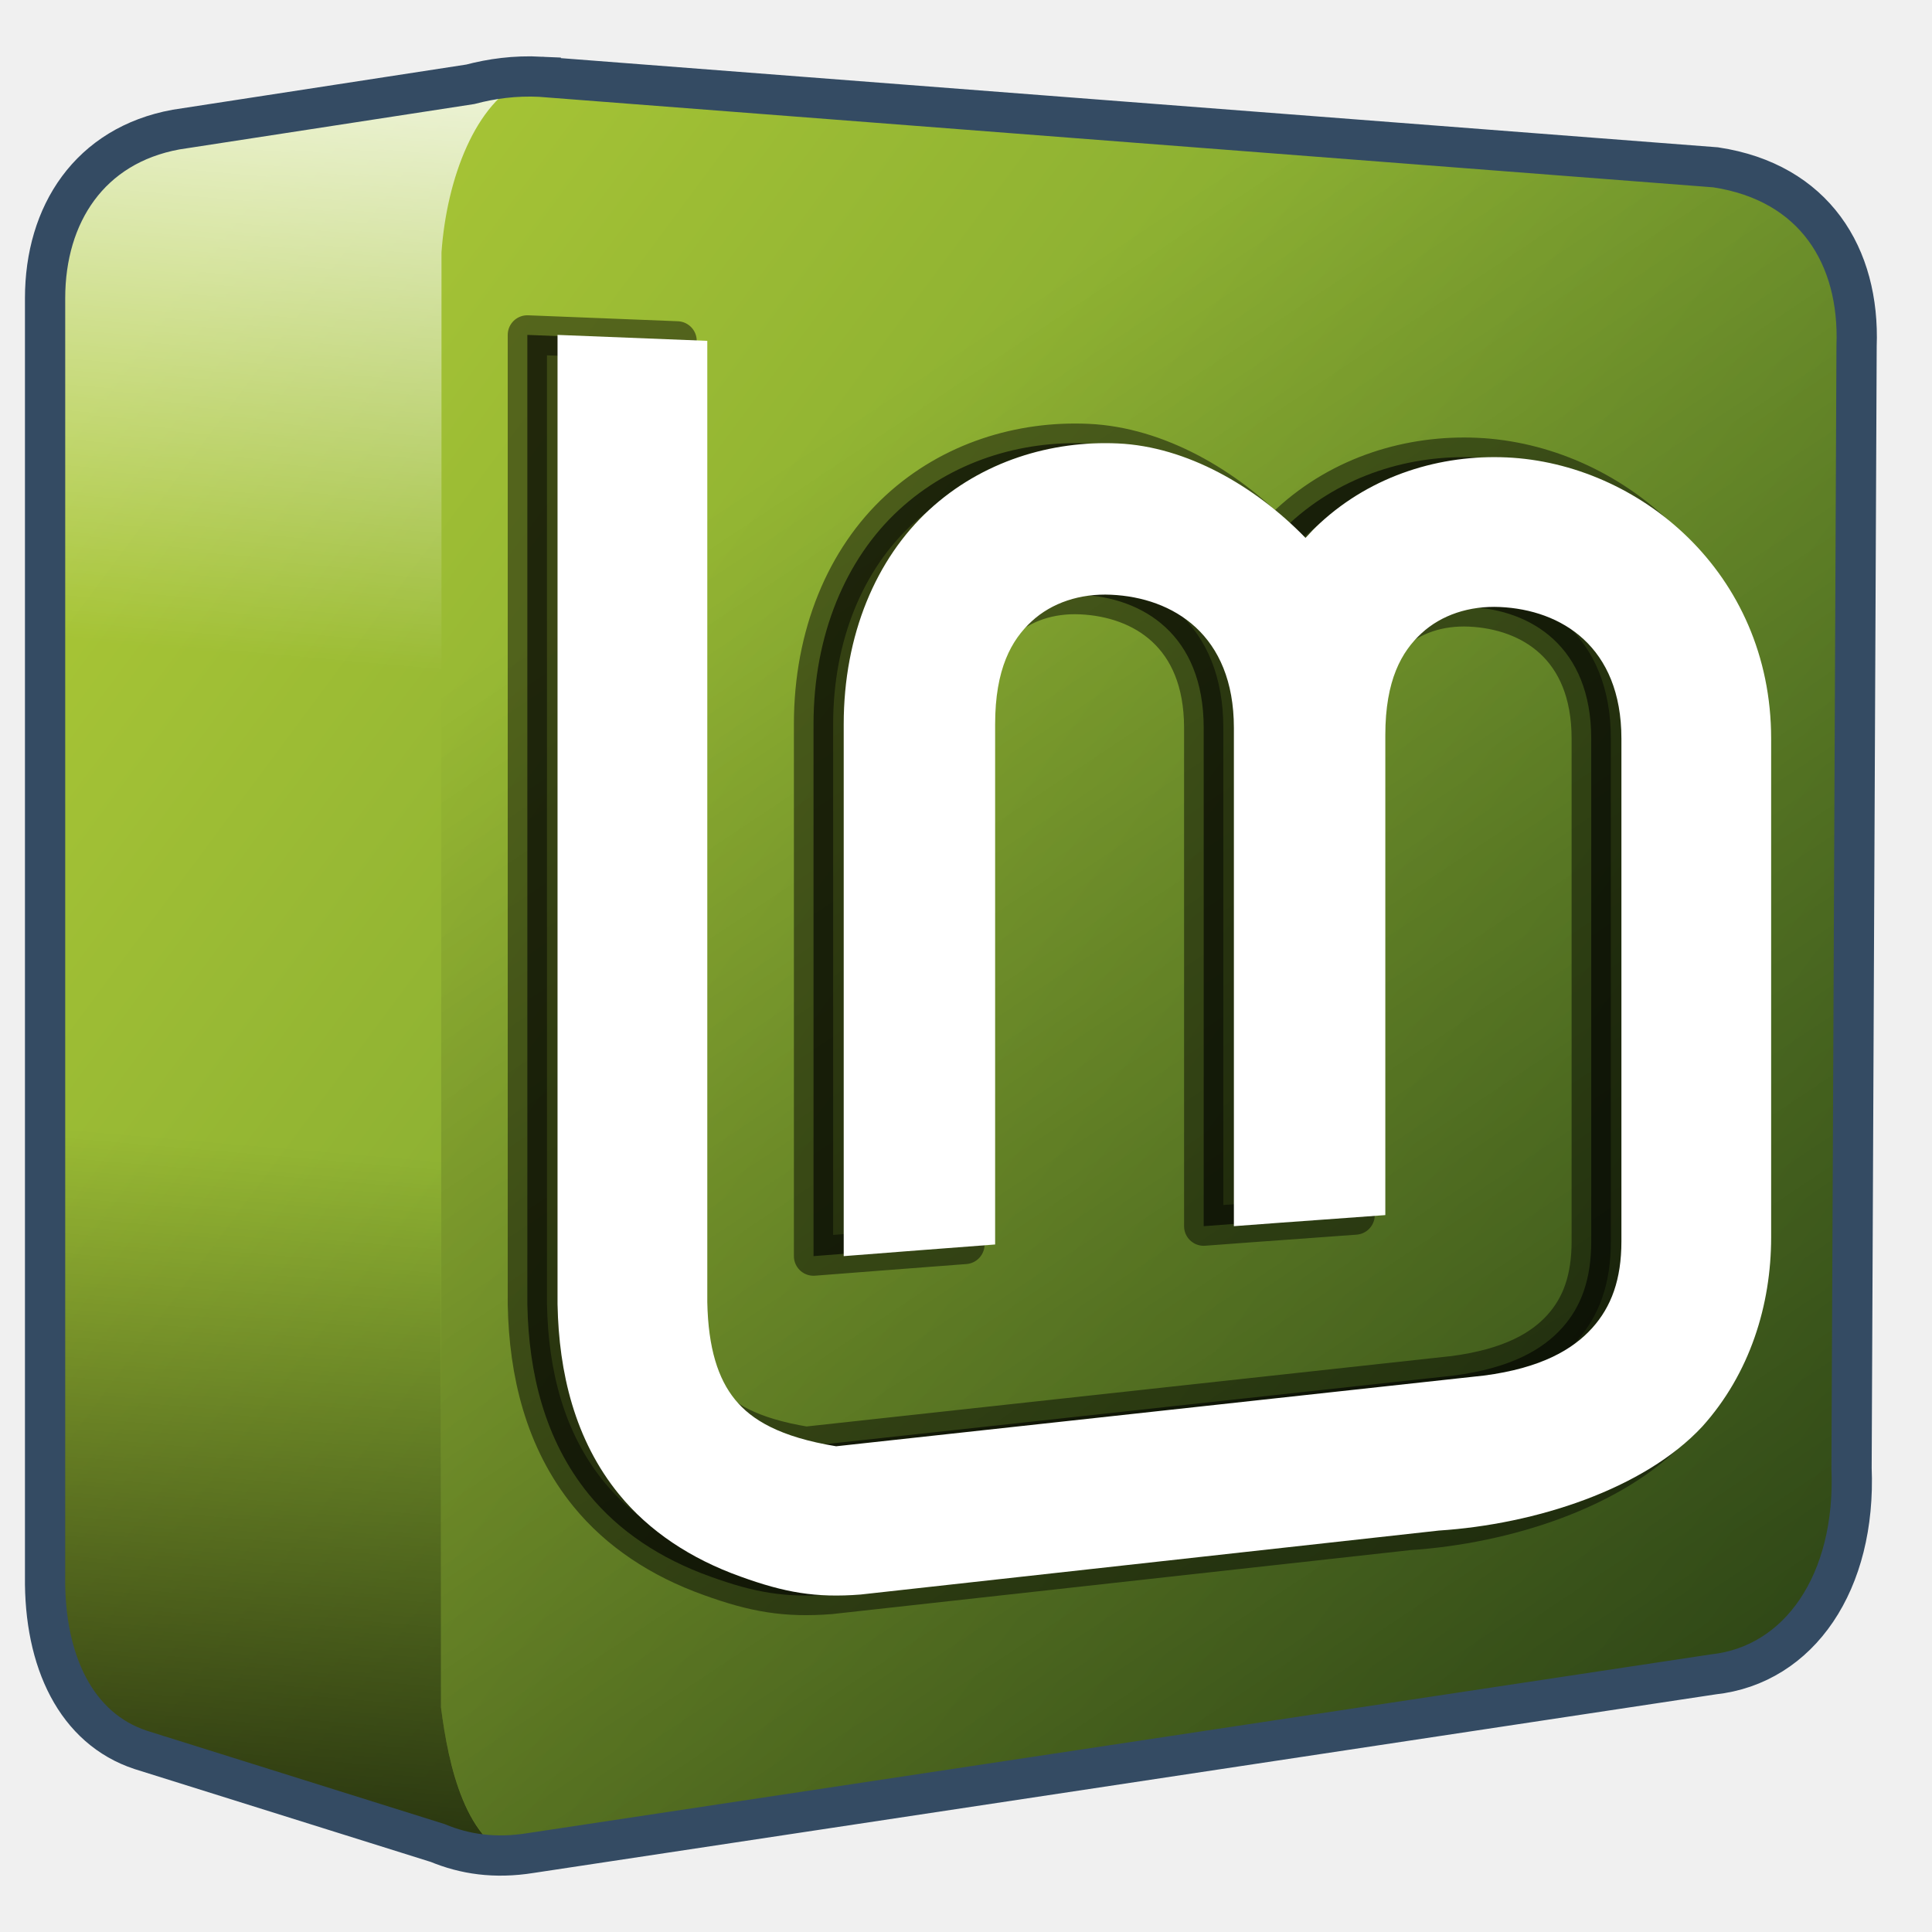
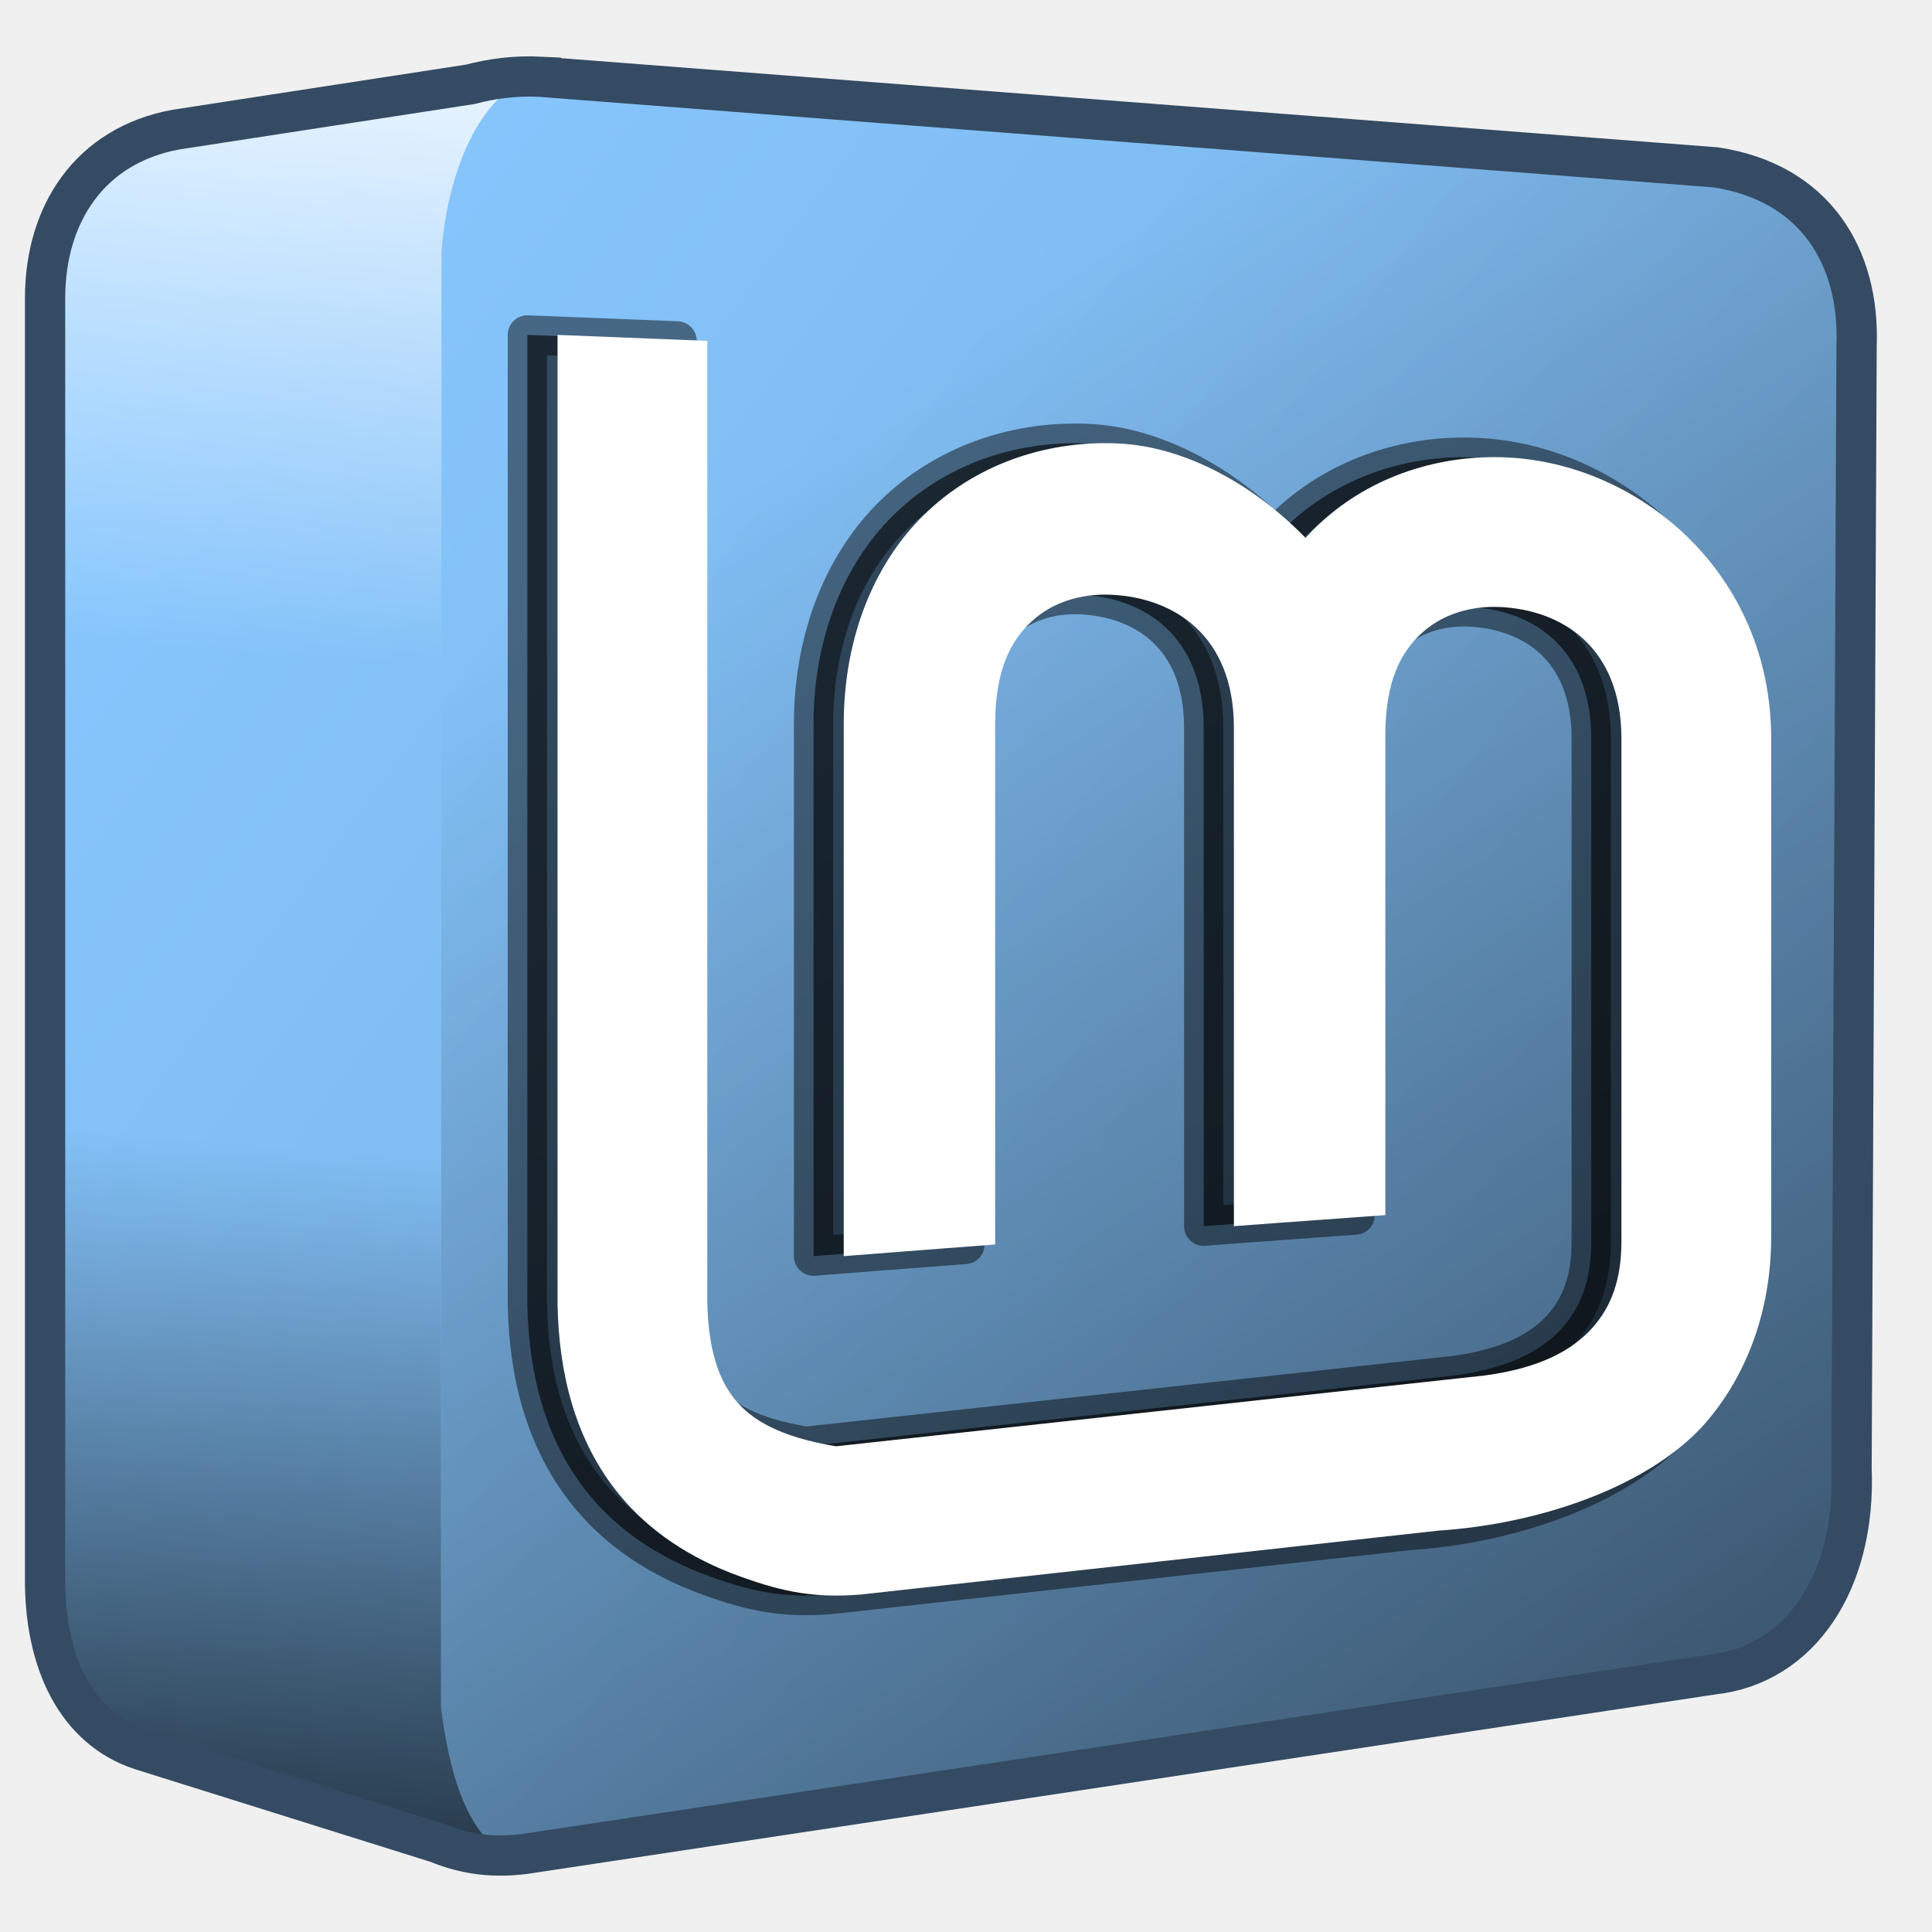
- <svg xmlns="http://www.w3.org/2000/svg" xmlns:xlink="http://www.w3.org/1999/xlink" width="128" height="128" id="svg6934" version="1.0">
+ <svg xmlns="http://www.w3.org/2000/svg" xmlns:xlink="http://www.w3.org/1999/xlink" width="136.533" height="136.533" id="svg6934" version="1.0">
  <defs id="defs6936">
-     <linearGradient xlink:href="#linearGradient5316-39" id="linearGradient31113" gradientUnits="userSpaceOnUse" gradientTransform="translate(-112.7866,-33.91079)" x1="275.291" y1="1103.735" x2="275.291" y2="1121.616" />
-     <linearGradient id="linearGradient5316-39">
-       <stop style="stop-color:#aac736;stop-opacity:1;" offset="0" id="stop5320-84" />
-       <stop style="stop-color:#5d8b2c;stop-opacity:1;" offset="1" id="stop5322-5" />
-     </linearGradient>
-     <linearGradient xlink:href="#linearGradient5165-7-9-8-2-1" id="linearGradient31115" gradientUnits="userSpaceOnUse" gradientTransform="translate(-112.7866,-33.91079)" x1="275.291" y1="1094.01" x2="275.291" y2="1117.152" />
-     <linearGradient id="linearGradient5165-7-9-8-2-1">
-       <stop id="stop5167-4-8-6-9-4" style="stop-color:#ffffff;stop-opacity:1" offset="0" />
-       <stop id="stop5169-5-5-2-9-90" style="stop-color:#ffffff;stop-opacity:0" offset="1" />
-     </linearGradient>
-     <linearGradient xlink:href="#linearGradient5316-39" id="linearGradient31117" gradientUnits="userSpaceOnUse" gradientTransform="translate(-112.7866,-33.91079)" x1="280.654" y1="1100.665" x2="292.696" y2="1118.873" />
-     <linearGradient xlink:href="#linearGradient5344-4" id="linearGradient31119" gradientUnits="userSpaceOnUse" gradientTransform="translate(-112.7866,-33.91079)" x1="317.945" y1="1142.476" x2="283.82" y2="1103.801" />
-     <linearGradient id="linearGradient5344-4">
-       <stop style="stop-color:#000000;stop-opacity:1;" offset="0" id="stop5346-96" />
-       <stop style="stop-color:#000000;stop-opacity:0;" offset="1" id="stop5348-31" />
-     </linearGradient>
-     <linearGradient xlink:href="#linearGradient5344-4" id="linearGradient3133" gradientUnits="userSpaceOnUse" gradientTransform="matrix(5.334059,0,0,5.334059,-1451.533,-5864.53)" x1="317.945" y1="1142.476" x2="283.82" y2="1103.801" />
-     <linearGradient xlink:href="#linearGradient5316-39" id="linearGradient3136" gradientUnits="userSpaceOnUse" gradientTransform="matrix(5.334059,0,0,5.334059,-1451.533,-5864.53)" x1="280.654" y1="1100.665" x2="292.696" y2="1118.873" />
-     <linearGradient xlink:href="#linearGradient5165-7-9-8-2-1" id="linearGradient3139" gradientUnits="userSpaceOnUse" gradientTransform="matrix(5.334059,0,0,5.334059,-1451.533,-5864.53)" x1="275.291" y1="1094.01" x2="275.291" y2="1117.152" />
-     <linearGradient xlink:href="#linearGradient5316-39" id="linearGradient3142" gradientUnits="userSpaceOnUse" gradientTransform="matrix(5.334059,0,0,5.334059,-1451.533,-5864.53)" x1="275.291" y1="1103.735" x2="275.291" y2="1121.616" />
-     <linearGradient xlink:href="#linearGradient5344" id="linearGradient3105" x1="7.953" y1="2.242" x2="13.667" y2="-64.465" gradientUnits="userSpaceOnUse" gradientTransform="translate(-4.0351795e-8,140)" />
+     <linearGradient xlink:href="#linearGradient5344" id="linearGradient3105" x1="7.953" y1="2.242" x2="13.667" y2="-64.465" gradientUnits="userSpaceOnUse" gradientTransform="matrix(1.066667,0,0,1.066667,-4.3041915e-8,149.3333)" />
    <linearGradient id="linearGradient5344">
      <stop style="stop-color:#000000;stop-opacity:1;" offset="0" id="stop5346" />
      <stop style="stop-color:#000000;stop-opacity:0;" offset="1" id="stop5348" />
    </linearGradient>
-     <linearGradient xlink:href="#linearGradient5165-7-9-8-2" id="linearGradient3103" x1="22.934" y1="-144.768" x2="18.619" y2="-96.332" gradientUnits="userSpaceOnUse" gradientTransform="translate(-4.0351795e-8,140)" />
+     <linearGradient xlink:href="#linearGradient5165-7-9-8-2" id="linearGradient3103" x1="22.934" y1="-144.768" x2="18.619" y2="-96.332" gradientUnits="userSpaceOnUse" gradientTransform="matrix(1.066667,0,0,1.066667,-4.3041915e-8,149.3333)" />
    <linearGradient id="linearGradient5165-7-9-8-2">
      <stop id="stop5167-4-8-6-9" style="stop-color:#ffffff;stop-opacity:1" offset="0" />
      <stop id="stop5169-5-5-2-9" style="stop-color:#ffffff;stop-opacity:0" offset="1" />
    </linearGradient>
-     <linearGradient xlink:href="#linearGradient5344" id="linearGradient3107" gradientUnits="userSpaceOnUse" gradientTransform="matrix(5.334064,0,0,5.334064,-1451.48,-5864.557)" x1="305.234" y1="1137.068" x2="283.351" y2="1104.202" />
-     <linearGradient id="linearGradient3069">
-       <stop style="stop-color:#000000;stop-opacity:1;" offset="0" id="stop3071" />
-       <stop style="stop-color:#000000;stop-opacity:0;" offset="1" id="stop3073" />
+     <linearGradient xlink:href="#linearGradient5344" id="linearGradient3107" gradientUnits="userSpaceOnUse" gradientTransform="matrix(5.689668,0,0,5.689668,-1548.245,-6255.528)" x1="305.234" y1="1137.068" x2="283.351" y2="1104.202" />
+     <linearGradient xlink:href="#linearGradient5316" id="linearGradient4454" x1="6.596" y1="25.087" x2="117.487" y2="107.414" gradientUnits="userSpaceOnUse" gradientTransform="scale(1.066667)" />
+     <linearGradient id="linearGradient5316">
+       <stop style="stop-color:#87c7ff;stop-opacity:1;" offset="0" id="stop5320" />
+       <stop style="stop-color:#74aadb;stop-opacity:1;" offset="1" id="stop5322" />
    </linearGradient>
-     <linearGradient xlink:href="#linearGradient14753-0" id="linearGradient6334" gradientUnits="userSpaceOnUse" gradientTransform="matrix(2.666665,0,0,2.666665,-1276.412,-2513.194)" x1="490.625" y1="954.612" x2="541.625" y2="962.612" />
-     <linearGradient id="linearGradient14753-0">
-       <stop style="stop-color:#ffffff;stop-opacity:1;" offset="0" id="stop14755-1" />
-       <stop style="stop-color:#000000;stop-opacity:1;" offset="1" id="stop14757-7" />
-     </linearGradient>
-     <linearGradient xlink:href="#linearGradient14753-0" id="linearGradient6337" gradientUnits="userSpaceOnUse" gradientTransform="matrix(2.666665,0,0,2.666665,-1270.402,-2513.194)" x1="500.543" y1="947.931" x2="510.089" y2="961.543" />
-     <linearGradient id="linearGradient3108">
-       <stop style="stop-color:#ffffff;stop-opacity:1;" offset="0" id="stop3110" />
-       <stop style="stop-color:#000000;stop-opacity:1;" offset="1" id="stop3112" />
-     </linearGradient>
-     <linearGradient xlink:href="#linearGradient14705-0" id="linearGradient6340" gradientUnits="userSpaceOnUse" gradientTransform="matrix(2.666665,0,0,2.666665,-1294.019,-1580.816)" x1="501.25" y1="961.112" x2="501.25" y2="977.987" />
-     <linearGradient id="linearGradient14705-0">
-       <stop style="stop-color:#e9b551;stop-opacity:1;" offset="0" id="stop14707-7" />
-       <stop style="stop-color:#b48739;stop-opacity:1;" offset="1" id="stop14709-0" />
-     </linearGradient>
-     <linearGradient y2="977.987" x2="501.25" y1="961.112" x1="501.25" gradientTransform="matrix(2.666665,0,0,2.666665,-1276.412,-2513.194)" gradientUnits="userSpaceOnUse" id="linearGradient3121" xlink:href="#linearGradient14705-0" />
-     <linearGradient xlink:href="#linearGradient5316-39" id="linearGradient4454" x1="6.596" y1="25.087" x2="117.487" y2="107.414" gradientUnits="userSpaceOnUse" />
  </defs>
  <g id="layer1">
-     <path style="fill:url(#linearGradient4454);fill-opacity:1;fill-rule:evenodd;stroke:none" d="m 34.219,5.063 c -1.329,0.055 -2.551,0.28 -3.656,0.625 l -18.344,2.719 -0.5,0 0,0.188 C 6.003,9.643 3.062,14.186 3.062,19.75 l 0,84.687 c -0.07,5.652 2.05,10.095 6.312,11.5 l 18.969,5.938 c 0.021,0.01 0.042,0.021 0.062,0.031 1.893,0.909 4.164,1.232 6.781,0.812 l 78.281,-11.812 c 5.721,-0.62 9.467,-6.064 9.156,-13.625 l 0.406,-74.281 c 0.222,-5.965 -2.802,-10.976 -9.344,-11.969 l -77.844,-5.938 c -0.556,-0.027 -1.103,-0.053 -1.625,-0.031 z" id="path30949" />
-     <path id="path4199" d="m 34.938,22.188 0,64.224 0.002,0.05 c 0.088,4.431 1.12,8.927 4.077,12.546 1.989,2.434 4.731,4.26 8.053,5.447 2.897,1.048 4.965,1.423 7.953,1.186 l 38.301,-4.237 c 6.407,-0.417 13.602,-2.744 17.458,-6.893 3.161,-3.513 4.561,-8.064 4.561,-12.536 l 0,-33.038 c 0,-11.04 -8.796,-18.236 -17.518,-18.632 -4.361,-0.198 -8.902,1.157 -12.374,4.357 -0.333,0.307 -0.65,0.635 -0.958,0.974 -3.322,-3.425 -7.87,-6.051 -12.426,-6.257 -4.41,-0.2 -9.002,1.17 -12.513,4.406 -3.511,3.236 -5.656,8.269 -5.656,14.198 l 0,35.239 c 1.234,-0.102 6.287,-0.485 10.032,-0.772 l 0,-34.467 c 0,-3.68 1.087,-5.59 2.423,-6.821 1.336,-1.231 3.207,-1.853 5.26,-1.759 4.105,0.186 8.135,2.637 8.135,8.817 l 0,33.017 c 5.039,-0.381 6.174,-0.443 10.033,-0.734 l 0,-31.8 c 0,-3.639 1.075,-5.528 2.396,-6.745 1.321,-1.218 3.17,-1.834 5.199,-1.742 4.059,0.184 8.047,2.61 8.047,8.721 l 0,33.308 c 0,2.517 -0.666,4.329 -1.934,5.737 -1.267,1.408 -3.363,2.658 -7.185,3.154 l -42.907,4.683 c -3.74,-0.611 -5.607,-1.756 -6.695,-3.088 -1.128,-1.381 -1.779,-3.404 -1.842,-6.453 l 0,-63.696 z" style="color:#000000;font-style:normal;font-variant:normal;font-weight:normal;font-stretch:normal;font-size:medium;line-height:normal;font-family:sans-serif;text-indent:0;text-align:start;text-decoration:none;text-decoration-line:none;text-decoration-style:solid;text-decoration-color:#000000;letter-spacing:normal;word-spacing:normal;text-transform:none;direction:ltr;block-progression:tb;writing-mode:lr-tb;baseline-shift:baseline;text-anchor:start;white-space:normal;clip-rule:nonzero;display:inline;overflow:visible;visibility:visible;opacity:1;isolation:auto;mix-blend-mode:normal;color-interpolation:sRGB;color-interpolation-filters:linearRGB;solid-color:#000000;solid-opacity:1;fill:#000000;fill-opacity:0.611;fill-rule:evenodd;stroke:#000000;stroke-width:2.6;stroke-linecap:round;stroke-linejoin:round;stroke-miterlimit:4;stroke-dasharray:none;stroke-dashoffset:0;stroke-opacity:0.465;color-rendering:auto;image-rendering:auto;shape-rendering:auto;text-rendering:auto;enable-background:accumulate" />
-     <path style="fill:url(#linearGradient3107);fill-rule:evenodd;stroke:none" d="M 29.25,16.719 29.219,113.125 c 0.449,3.458 1.408,8.125 4.344,9.75 0.527,-0.023 1.068,-0.067 1.625,-0.156 l 78.281,-11.812 c 5.721,-0.62 9.467,-6.064 9.156,-13.625 l 0.406,-74.281 c 0.222,-5.965 -2.802,-10.976 -9.344,-11.969 L 37.678,5.234 C 33.707,4.813 29.263,10.014 29.25,16.719 z M 30.156,122.5 c 0.648,0.172 1.315,0.326 2.031,0.375 z" id="path30953" />
-     <path style="fill:url(#linearGradient3103);fill-rule:evenodd;stroke:none;display:inline" d="m 34.781,5.313 -22.562,3.094 -0.5,0 0,0.188 C 6.003,9.643 3.062,14.186 3.062,19.75 l 0,25 26.188,0 0,-28.031 c 0.347,-4.917 2.274,-9.964 5.531,-11.406 z" id="path3073" />
-     <path style="fill:url(#linearGradient3105);fill-rule:evenodd;stroke:none;display:inline" d="m 3.062,68.406 0,36.031 c -0.07,5.652 2.05,10.095 6.312,11.5 l 17.656,6.031 7.5,1.312 c -3.711,-1.045 -4.817,-6.341 -5.312,-10.156 l 0,-44.719 -26.156,0 z" id="path3081" />
-     <path id="path30957" d="m 35.825,5.084 c -1.734,-0.085 -3.268,0.133 -4.667,0.501 L 11.655,8.586 c -5.715,1.049 -8.668,5.604 -8.668,11.168 l 0,84.678 c -0.07,5.652 2.072,10.097 6.334,11.502 l 19.669,6.167 c 1.792,0.74 3.775,1.051 6.168,0.667 l 78.344,-11.835 c 5.721,-0.619 9.478,-6.107 9.168,-13.668 l 0.333,-74.344 c 0.222,-5.965 -2.793,-10.842 -9.335,-11.835 L 35.825,5.086 z" style="fill:none;stroke:#344b63;stroke-width:2.667;stroke-linecap:butt;stroke-linejoin:miter;stroke-miterlimit:4;stroke-opacity:1;stroke-dasharray:none;display:inline" />
-     <path style="color:#000000;font-style:normal;font-variant:normal;font-weight:normal;font-stretch:normal;font-size:medium;line-height:normal;font-family:sans-serif;text-indent:0;text-align:start;text-decoration:none;text-decoration-line:none;text-decoration-style:solid;text-decoration-color:#000000;letter-spacing:normal;word-spacing:normal;text-transform:none;direction:ltr;block-progression:tb;writing-mode:lr-tb;baseline-shift:baseline;text-anchor:start;white-space:normal;clip-rule:nonzero;display:inline;overflow:visible;visibility:visible;opacity:1;isolation:auto;mix-blend-mode:normal;color-interpolation:sRGB;color-interpolation-filters:linearRGB;solid-color:#000000;solid-opacity:1;fill:#ffffff;fill-opacity:1;fill-rule:evenodd;stroke:none;stroke-width:9.69;stroke-linecap:butt;stroke-linejoin:miter;stroke-miterlimit:4;stroke-dasharray:none;stroke-dashoffset:0;stroke-opacity:1;color-rendering:auto;image-rendering:auto;shape-rendering:auto;text-rendering:auto;enable-background:accumulate" d="m 36.938,22.188 0,64.224 0.002,0.05 c 0.088,4.431 1.12,8.927 4.077,12.546 1.989,2.434 4.731,4.26 8.053,5.447 2.897,1.048 4.965,1.423 7.953,1.186 l 38.301,-4.237 c 6.407,-0.417 13.602,-2.744 17.458,-6.893 3.161,-3.513 4.561,-8.064 4.561,-12.536 l 0,-33.038 c 0,-11.04 -8.796,-18.236 -17.518,-18.632 -4.361,-0.198 -8.902,1.157 -12.374,4.357 -0.333,0.307 -0.65,0.635 -0.958,0.974 -3.322,-3.425 -7.87,-6.051 -12.426,-6.257 -4.41,-0.2 -9.002,1.17 -12.513,4.406 -3.511,3.236 -5.656,8.269 -5.656,14.198 l 0,35.239 c 1.234,-0.102 6.287,-0.485 10.032,-0.772 l 0,-34.467 c 0,-3.68 1.087,-5.59 2.423,-6.821 1.336,-1.231 3.207,-1.853 5.26,-1.759 4.105,0.186 8.135,2.637 8.135,8.817 l 0,33.017 c 5.039,-0.381 6.174,-0.443 10.033,-0.734 l 0,-31.8 c 0,-3.639 1.075,-5.528 2.396,-6.745 1.321,-1.218 3.17,-1.834 5.199,-1.742 4.059,0.184 8.047,2.61 8.047,8.721 l 0,33.308 c 0,2.517 -0.666,4.329 -1.934,5.737 -1.267,1.408 -3.363,2.658 -7.185,3.154 l -42.907,4.683 c -3.74,-0.611 -5.607,-1.756 -6.695,-3.088 -1.128,-1.381 -1.779,-3.404 -1.842,-6.453 l 0,-63.696 z" id="path4185" />
+     <path style="fill:url(#linearGradient4454);fill-opacity:1;fill-rule:evenodd;stroke:none;stroke-width:1.067" d="m 36.5,5.4 c -1.418,0.059 -2.721,0.298 -3.9,0.667 l -19.567,2.9 H 12.5 v 0.2 C 6.403,10.286 3.267,15.131 3.267,21.067 V 111.4 C 3.192,117.429 5.453,122.168 10,123.667 L 30.233,130 c 0.022,0.011 0.044,0.023 0.067,0.033 2.019,0.97 4.442,1.315 7.233,0.867 l 83.5,-12.6 c 6.102,-0.661 10.098,-6.468 9.767,-14.533 l 0.433,-79.233 c 0.237,-6.363 -2.988,-11.708 -9.967,-12.767 L 38.233,5.433 C 37.64,5.404 37.057,5.377 36.5,5.4 Z" id="path30949" />
+     <path id="path4199" d="m 37.267,23.668 v 68.506 l 0.002,0.053 c 0.094,4.727 1.195,9.522 4.349,13.383 2.122,2.597 5.047,4.544 8.59,5.81 3.09,1.118 5.296,1.518 8.483,1.265 l 40.855,-4.52 c 6.834,-0.445 14.509,-2.927 18.622,-7.353 3.371,-3.747 4.866,-8.601 4.866,-13.372 V 52.2 c 0,-11.776 -9.382,-19.451 -18.686,-19.874 -4.652,-0.211 -9.496,1.234 -13.199,4.648 -0.355,0.327 -0.694,0.677 -1.022,1.039 -3.543,-3.654 -8.395,-6.454 -13.254,-6.675 -4.704,-0.214 -9.603,1.248 -13.348,4.7 -3.745,3.452 -6.033,8.82 -6.033,15.144 V 88.771 c 1.317,-0.109 6.706,-0.518 10.701,-0.824 V 51.183 c 0,-3.925 1.159,-5.962 2.584,-7.276 1.425,-1.313 3.421,-1.976 5.61,-1.877 4.378,0.199 8.678,2.813 8.678,9.405 v 35.218 c 5.374,-0.406 6.586,-0.473 10.702,-0.783 V 51.95 c 0,-3.882 1.146,-5.896 2.555,-7.195 1.409,-1.299 3.381,-1.956 5.546,-1.858 4.33,0.197 8.583,2.784 8.583,9.302 V 87.728 c 0,2.685 -0.711,4.617 -2.063,6.12 -1.351,1.502 -3.587,2.835 -7.664,3.364 l -45.767,4.996 c -3.99,-0.652 -5.981,-1.873 -7.142,-3.293 -1.203,-1.473 -1.898,-3.63 -1.965,-6.883 v -67.943 z" style="color:#000000;font-style:normal;font-variant:normal;font-weight:normal;font-stretch:normal;font-size:medium;line-height:normal;font-family:sans-serif;text-indent:0;text-align:start;text-decoration:none;text-decoration-line:none;text-decoration-style:solid;text-decoration-color:#000000;letter-spacing:normal;word-spacing:normal;text-transform:none;writing-mode:lr-tb;direction:ltr;baseline-shift:baseline;text-anchor:start;white-space:normal;clip-rule:nonzero;display:inline;overflow:visible;visibility:visible;opacity:1;isolation:auto;mix-blend-mode:normal;color-interpolation:sRGB;color-interpolation-filters:linearRGB;solid-color:#000000;solid-opacity:1;fill:#000000;fill-opacity:0.611;fill-rule:evenodd;stroke:#000000;stroke-width:2.773;stroke-linecap:round;stroke-linejoin:round;stroke-miterlimit:4;stroke-dasharray:none;stroke-dashoffset:0;stroke-opacity:0.465;color-rendering:auto;image-rendering:auto;shape-rendering:auto;text-rendering:auto;enable-background:accumulate" />
+     <path style="fill:url(#linearGradient3107);fill-rule:evenodd;stroke:none;stroke-width:1.067" d="M 31.2,17.833 31.167,120.667 c 0.479,3.689 1.501,8.666 4.633,10.4 0.562,-0.024 1.139,-0.071 1.733,-0.167 l 83.5,-12.6 c 6.102,-0.661 10.098,-6.468 9.767,-14.533 l 0.433,-79.233 c 0.237,-6.363 -2.988,-11.708 -9.967,-12.767 L 40.19,5.583 C 35.954,5.134 31.214,10.682 31.2,17.833 Z m 0.967,112.833 c 0.691,0.183 1.402,0.348 2.167,0.4 z" id="path30953" />
+     <path style="display:inline;fill:url(#linearGradient3103);fill-rule:evenodd;stroke:none;stroke-width:1.067" d="m 37.1,5.667 -24.067,3.3 H 12.5 v 0.2 C 6.403,10.286 3.267,15.131 3.267,21.067 V 47.733 H 31.2 v -29.9 C 31.57,12.589 33.626,7.205 37.1,5.667 Z" id="path3073" />
+     <path style="display:inline;fill:url(#linearGradient3105);fill-rule:evenodd;stroke:none;stroke-width:1.067" d="M 3.267,72.967 V 111.4 C 3.192,117.429 5.453,122.168 10,123.667 l 18.833,6.433 8,1.4 C 32.875,130.385 31.695,124.737 31.167,120.667 v -47.7 z" id="path3081" />
+     <path id="path30957" d="M 38.213,5.423 C 36.363,5.332 34.728,5.566 33.235,5.958 L 12.432,9.159 C 6.336,10.278 3.186,15.136 3.186,21.071 v 90.324 c -0.075,6.029 2.21,10.77 6.756,12.269 l 20.981,6.578 c 1.912,0.79 4.027,1.121 6.579,0.712 l 83.567,-12.624 c 6.102,-0.66 10.11,-6.514 9.779,-14.579 l 0.356,-79.3 c 0.237,-6.363 -2.979,-11.565 -9.957,-12.624 L 38.213,5.425 Z" style="display:inline;fill:none;stroke:#344b63;stroke-width:2.845;stroke-linecap:butt;stroke-linejoin:miter;stroke-miterlimit:4;stroke-dasharray:none;stroke-opacity:1" />
+     <path style="color:#000000;font-style:normal;font-variant:normal;font-weight:normal;font-stretch:normal;font-size:medium;line-height:normal;font-family:sans-serif;text-indent:0;text-align:start;text-decoration:none;text-decoration-line:none;text-decoration-style:solid;text-decoration-color:#000000;letter-spacing:normal;word-spacing:normal;text-transform:none;writing-mode:lr-tb;direction:ltr;baseline-shift:baseline;text-anchor:start;white-space:normal;clip-rule:nonzero;display:inline;overflow:visible;visibility:visible;opacity:1;isolation:auto;mix-blend-mode:normal;color-interpolation:sRGB;color-interpolation-filters:linearRGB;solid-color:#000000;solid-opacity:1;fill:#ffffff;fill-opacity:1;fill-rule:evenodd;stroke:none;stroke-width:10.336;stroke-linecap:butt;stroke-linejoin:miter;stroke-miterlimit:4;stroke-dasharray:none;stroke-dashoffset:0;stroke-opacity:1;color-rendering:auto;image-rendering:auto;shape-rendering:auto;text-rendering:auto;enable-background:accumulate" d="m 39.401,23.668 v 68.506 l 0.002,0.053 c 0.094,4.727 1.195,9.522 4.349,13.383 2.122,2.597 5.047,4.544 8.59,5.81 3.09,1.118 5.296,1.518 8.483,1.265 l 40.855,-4.52 c 6.834,-0.445 14.509,-2.927 18.622,-7.353 3.371,-3.747 4.866,-8.601 4.866,-13.372 V 52.2 c 0,-11.776 -9.382,-19.451 -18.686,-19.874 -4.652,-0.211 -9.496,1.234 -13.199,4.648 -0.355,0.327 -0.694,0.677 -1.022,1.039 -3.543,-3.654 -8.395,-6.454 -13.254,-6.675 -4.704,-0.214 -9.603,1.248 -13.348,4.7 -3.745,3.452 -6.033,8.82 -6.033,15.144 V 88.771 c 1.317,-0.109 6.706,-0.518 10.701,-0.824 V 51.183 c 0,-3.925 1.159,-5.962 2.584,-7.276 1.425,-1.313 3.421,-1.976 5.61,-1.877 4.378,0.199 8.678,2.813 8.678,9.405 v 35.218 c 5.374,-0.406 6.586,-0.473 10.702,-0.783 V 51.95 c 0,-3.882 1.146,-5.896 2.555,-7.195 1.409,-1.299 3.381,-1.956 5.546,-1.858 4.33,0.197 8.583,2.784 8.583,9.302 V 87.728 c 0,2.685 -0.711,4.617 -2.063,6.12 -1.351,1.502 -3.587,2.835 -7.664,3.364 l -45.767,4.996 c -3.99,-0.652 -5.981,-1.873 -7.142,-3.293 -1.203,-1.473 -1.898,-3.63 -1.965,-6.883 v -67.943 z" id="path4185" />
  </g>
</svg>
